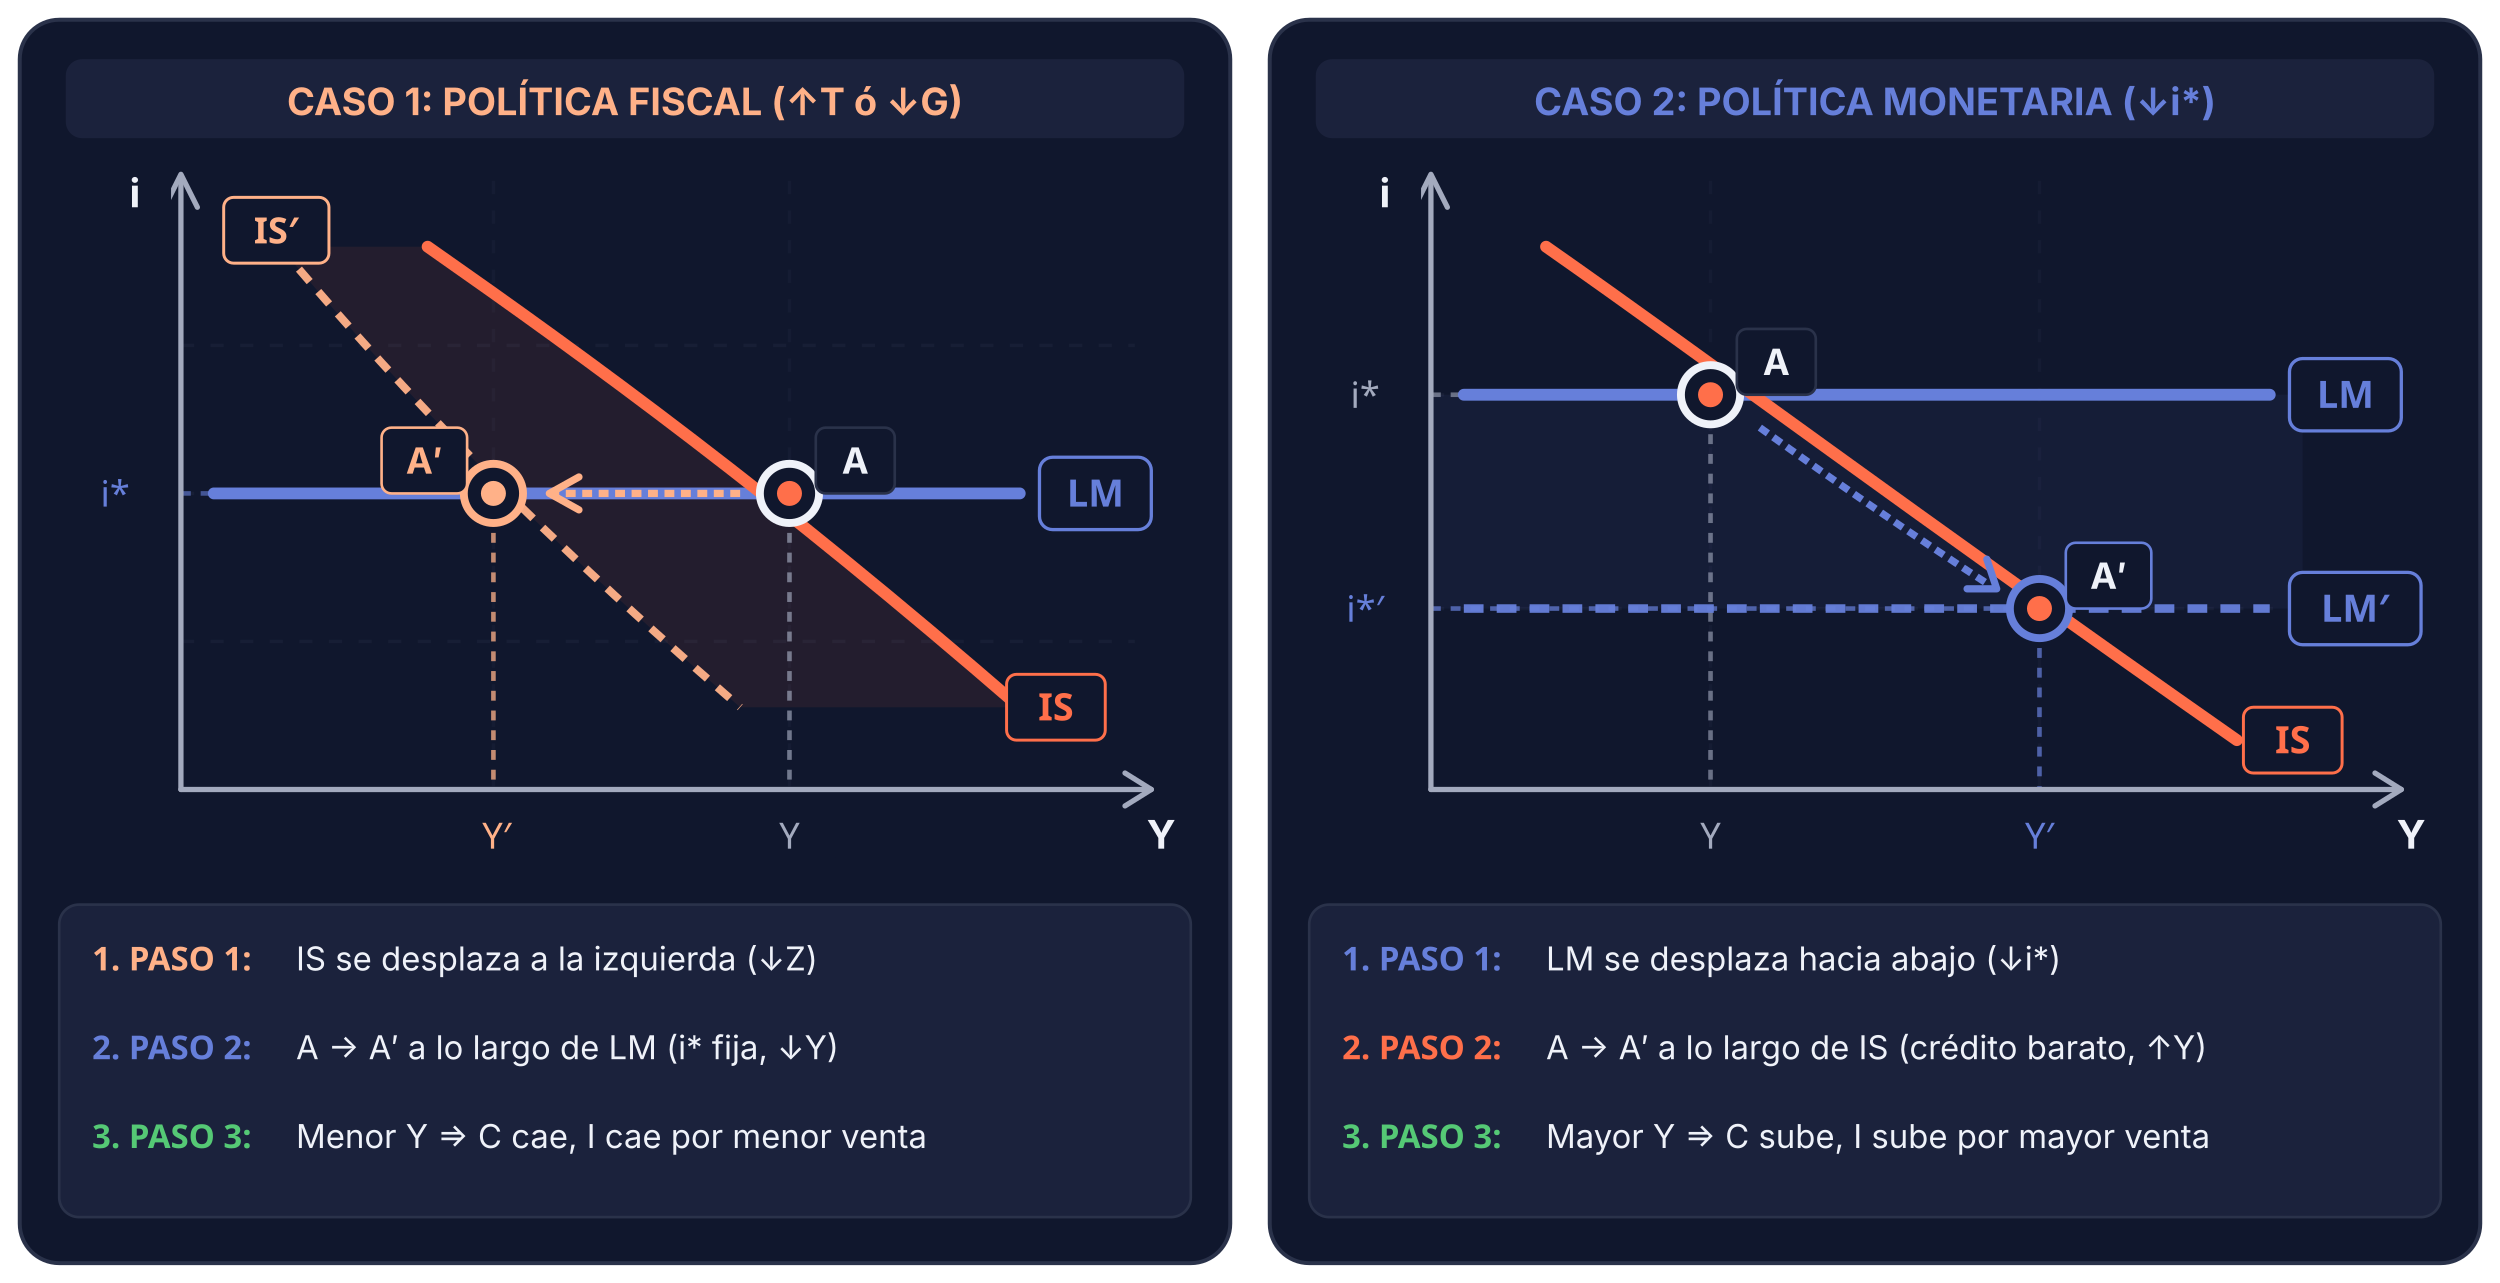
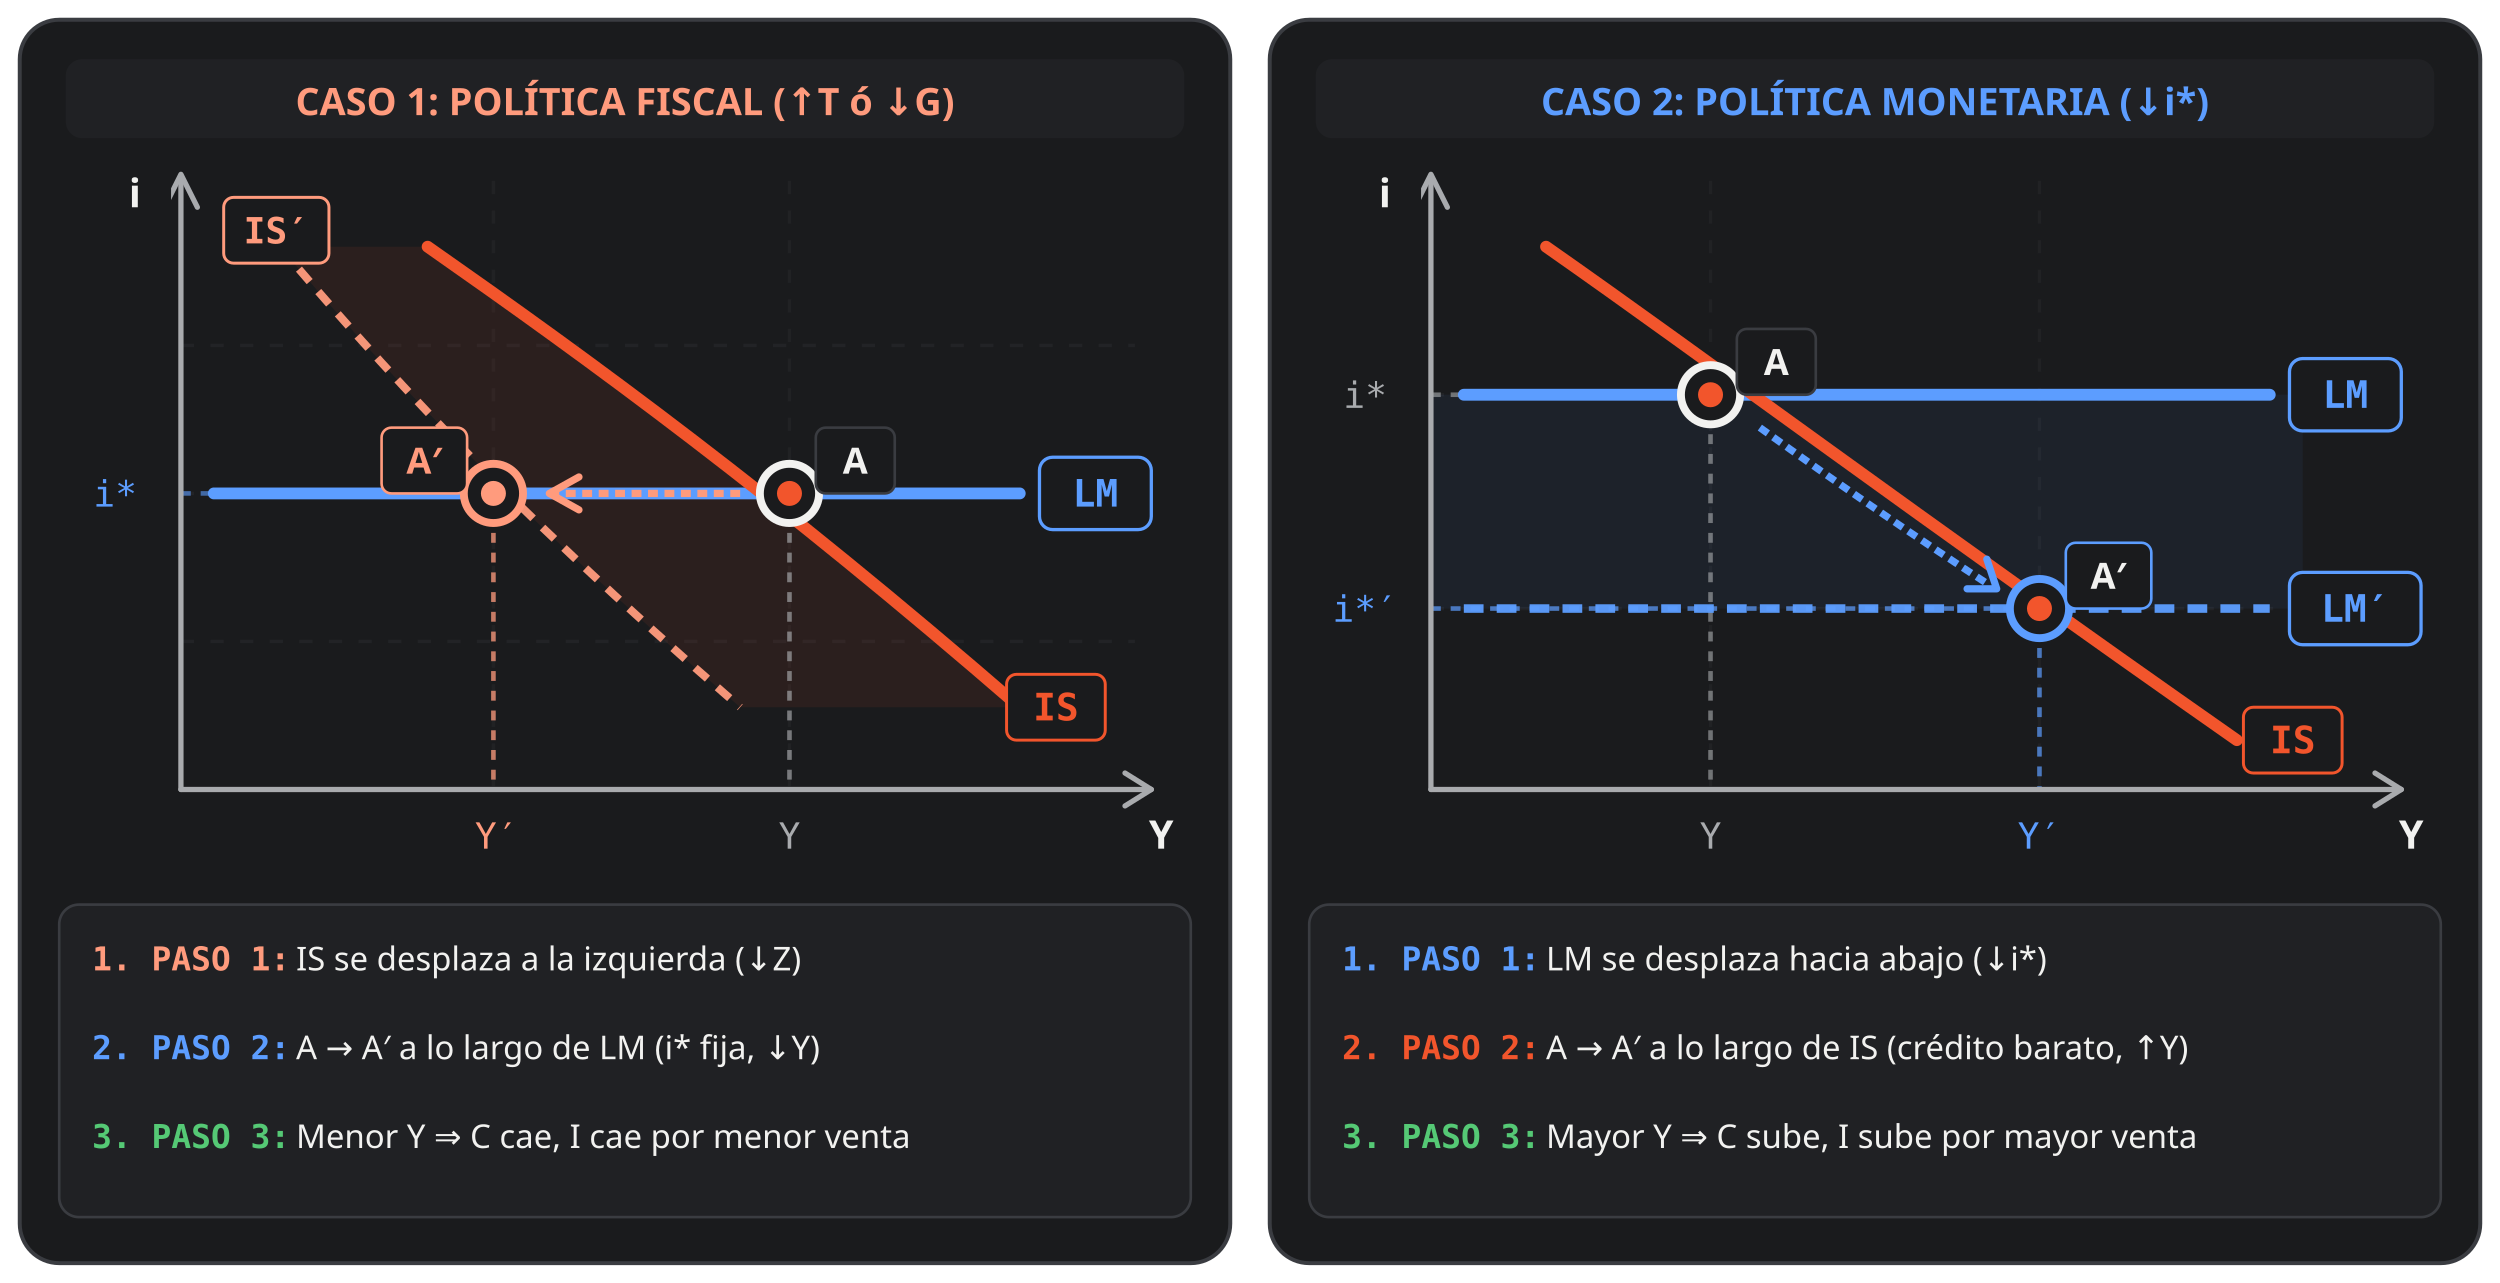
<svg xmlns="http://www.w3.org/2000/svg" viewBox="0 0 760 390" role="img" aria-labelledby="fig-pol-title fig-pol-desc">
-   <rect x="6" y="6" width="368" height="378" rx="12" fill="#10172D" stroke="#2A324A" stroke-width="1.2" />
-   <rect x="20" y="18" width="340" height="24" rx="5" fill="#1B223C" />
-   <text x="190" y="35" text-anchor="middle" font-family="Inter" font-weight="700" font-size="11.5" fill="#FFB188">CASO 1: POLÍTICA FISCAL (↑T ó ↓G)</text>
-   <path d="M55 105H345M55 150H345M55 195H345" fill="none" stroke="#2A324A" stroke-width="1" stroke-dasharray="4 5" opacity=".25" />
-   <path d="M150 55V240M240 55V240" fill="none" stroke="#2A324A" stroke-width="1" stroke-dasharray="4 5" opacity=".2" />
-   <path d="M 85 75 C 115 110, 150 150, 225 215 L 310 215 C 235 150, 180 110, 130 75 Z" fill="#FF6F4A" fill-opacity="0.08" />
-   <line x1="55" y1="150" x2="240" y2="150" stroke="#667FDA" stroke-width="1.4" stroke-dasharray="3 3" opacity=".6" />
-   <line x1="150" y1="150" x2="150" y2="240" stroke="#FFB188" stroke-width="1.4" stroke-dasharray="3 3" opacity=".75" />
-   <line x1="240" y1="150" x2="240" y2="240" stroke="#A3AABE" stroke-width="1.4" stroke-dasharray="3 3" opacity=".65" />
-   <line x1="55" y1="55" x2="55" y2="240" stroke="#A3AABE" stroke-width="1.6" stroke-linecap="round" />
-   <line x1="55" y1="240" x2="350" y2="240" stroke="#A3AABE" stroke-width="1.6" stroke-linecap="round" />
-   <path d="M50 63L55 53L60 63" fill="none" stroke="#A3AABE" stroke-width="1.6" stroke-linecap="round" stroke-linejoin="round" />
-   <path d="M342 235L350 240L342 245" fill="none" stroke="#A3AABE" stroke-width="1.6" stroke-linecap="round" stroke-linejoin="round" />
-   <rect x="30" y="50" width="22" height="18" rx="3" fill="#10172D" />
-   <text x="41" y="63" text-anchor="middle" font-family="Inter" font-weight="700" font-size="12" fill="#EFF2F9">i</text>
-   <rect x="342" y="245" width="22" height="18" rx="3" fill="#10172D" />
-   <text x="353" y="258" text-anchor="middle" font-family="Inter" font-weight="700" font-size="12" fill="#EFF2F9">Y</text>
-   <rect x="18" y="141" width="34" height="18" rx="3" fill="#10172D" />
-   <text x="35" y="154" text-anchor="middle" font-family="JetBrains Mono" font-size="11" fill="#667FDA">i*</text>
-   <rect x="135" y="245" width="32" height="18" rx="3" fill="#10172D" />
-   <text x="151" y="258" text-anchor="middle" font-family="JetBrains Mono" font-size="11" fill="#FFB188">Y′</text>
-   <rect x="226" y="245" width="28" height="18" rx="3" fill="#10172D" />
-   <text x="240" y="258" text-anchor="middle" font-family="JetBrains Mono" font-size="11" fill="#A3AABE">Y</text>
-   <line x1="65" y1="150" x2="310" y2="150" stroke="#667FDA" stroke-width="3.6" stroke-linecap="round" />
-   <rect x="316" y="139" width="34" height="22" rx="4" fill="#10172D" stroke="#667FDA" stroke-width="1" />
-   <text x="333" y="154" text-anchor="middle" font-family="JetBrains Mono" font-weight="700" font-size="11.5" fill="#667FDA">LM</text>
-   <path d="M 85 75 C 115 110, 150 150, 225 215" fill="none" stroke="#FFB188" stroke-width="2.4" stroke-dasharray="5 4" opacity=".95" />
-   <rect x="68" y="60" width="32" height="20" rx="3" fill="#10172D" stroke="#FFB188" stroke-width="0.9" />
-   <text x="84" y="74" text-anchor="middle" font-family="JetBrains Mono" font-weight="700" font-size="11" fill="#FFB188">IS′</text>
-   <path d="M 130 75 C 180 110, 235 150, 310 215" fill="none" stroke="#FF6F4A" stroke-width="3.6" stroke-linecap="round" />
-   <rect x="306" y="205" width="30" height="20" rx="3" fill="#10172D" stroke="#FF6F4A" stroke-width="0.9" />
-   <text x="321" y="219" text-anchor="middle" font-family="JetBrains Mono" font-weight="700" font-size="11.5" fill="#FF6F4A">IS</text>
-   <line x1="225" y1="150" x2="168" y2="150" stroke="#FFB188" stroke-width="2.2" stroke-dasharray="3 2" />
-   <path d="M176 145L167 150L176 155" fill="none" stroke="#FFB188" stroke-width="2.2" stroke-linecap="round" stroke-linejoin="round" />
-   <circle cx="240" cy="150" r="9" fill="#10172D" stroke="#EFF2F9" stroke-width="2.4" />
-   <circle cx="240" cy="150" r="3.8" fill="#FF6F4A" />
-   <rect x="248" y="130" width="24" height="20" rx="3" fill="#10172D" stroke="#2A324A" stroke-width="0.8" />
-   <text x="260" y="144" text-anchor="middle" font-family="Inter" font-weight="700" font-size="11" fill="#EFF2F9">A</text>
-   <circle cx="150" cy="150" r="9" fill="#10172D" stroke="#FFB188" stroke-width="2.4" />
-   <circle cx="150" cy="150" r="3.8" fill="#FFB188" />
-   <rect x="116" y="130" width="26" height="20" rx="3" fill="#10172D" stroke="#FFB188" stroke-width="0.8" />
-   <text x="129" y="144" text-anchor="middle" font-family="Inter" font-weight="700" font-size="11" fill="#FFB188">A′</text>
-   <rect x="18" y="275" width="344" height="95" rx="6" fill="#1B223C" stroke="#2A324A" stroke-width="0.8" />
-   <text x="28" y="295" font-family="JetBrains Mono" font-size="10" font-weight="700" fill="#FFB188">1. PASO 1:</text>
-   <text x="90" y="295" font-family="Inter" font-size="10" fill="#EFF2F9">IS se desplaza a la izquierda (↓Z)</text>
-   <text x="28" y="322" font-family="JetBrains Mono" font-size="10" font-weight="700" fill="#667FDA">2. PASO 2:</text>
-   <text x="90" y="322" font-family="Inter" font-size="10" fill="#EFF2F9">A → A′ a lo largo de LM (i* fija, ↓Y)</text>
-   <text x="28" y="349" font-family="JetBrains Mono" font-size="10" font-weight="700" fill="#55C975">3. PASO 3:</text>
-   <text x="90" y="349" font-family="Inter" font-size="10" fill="#EFF2F9">Menor Y ⇒ C cae, I cae por menor venta</text>
-   <rect x="386" y="6" width="368" height="378" rx="12" fill="#10172D" stroke="#2A324A" stroke-width="1.2" />
-   <rect x="400" y="18" width="340" height="24" rx="5" fill="#1B223C" />
-   <text x="570" y="35" text-anchor="middle" font-family="Inter" font-weight="700" font-size="11.5" fill="#667FDA">CASO 2: POLÍTICA MONETARIA (↓i*)</text>
-   <path d="M435 120H725M435 185H725" fill="none" stroke="#2A324A" stroke-width="1" stroke-dasharray="4 5" opacity=".25" />
-   <path d="M520 55V240M620 55V240" fill="none" stroke="#2A324A" stroke-width="1" stroke-dasharray="4 5" opacity=".2" />
-   <rect x="435" y="120" width="265" height="65" fill="#667FDA" fill-opacity="0.06" />
-   <line x1="435" y1="120" x2="520" y2="120" stroke="#A3AABE" stroke-width="1.4" stroke-dasharray="3 3" opacity=".6" />
-   <line x1="435" y1="185" x2="620" y2="185" stroke="#667FDA" stroke-width="1.4" stroke-dasharray="3 3" opacity=".7" />
-   <line x1="520" y1="120" x2="520" y2="240" stroke="#A3AABE" stroke-width="1.4" stroke-dasharray="3 3" opacity=".6" />
-   <line x1="620" y1="185" x2="620" y2="240" stroke="#667FDA" stroke-width="1.4" stroke-dasharray="3 3" opacity=".7" />
-   <line x1="435" y1="55" x2="435" y2="240" stroke="#A3AABE" stroke-width="1.6" stroke-linecap="round" />
-   <line x1="435" y1="240" x2="730" y2="240" stroke="#A3AABE" stroke-width="1.6" stroke-linecap="round" />
-   <path d="M430 63L435 53L440 63" fill="none" stroke="#A3AABE" stroke-width="1.6" stroke-linecap="round" stroke-linejoin="round" />
-   <path d="M722 235L730 240L722 245" fill="none" stroke="#A3AABE" stroke-width="1.6" stroke-linecap="round" stroke-linejoin="round" />
-   <rect x="410" y="50" width="22" height="18" rx="3" fill="#10172D" />
-   <text x="421" y="63" text-anchor="middle" font-family="Inter" font-weight="700" font-size="12" fill="#EFF2F9">i</text>
-   <rect x="722" y="245" width="22" height="18" rx="3" fill="#10172D" />
-   <text x="733" y="258" text-anchor="middle" font-family="Inter" font-weight="700" font-size="12" fill="#EFF2F9">Y</text>
-   <rect x="398" y="111" width="34" height="18" rx="3" fill="#10172D" />
-   <text x="415" y="124" text-anchor="middle" font-family="JetBrains Mono" font-size="11" fill="#A3AABE">i*</text>
-   <rect x="398" y="176" width="34" height="18" rx="3" fill="#10172D" />
-   <text x="415" y="189" text-anchor="middle" font-family="JetBrains Mono" font-size="11" fill="#667FDA">i*′</text>
-   <rect x="506" y="245" width="28" height="18" rx="3" fill="#10172D" />
-   <text x="520" y="258" text-anchor="middle" font-family="JetBrains Mono" font-size="11" fill="#A3AABE">Y</text>
-   <rect x="604" y="245" width="32" height="18" rx="3" fill="#10172D" />
-   <text x="620" y="258" text-anchor="middle" font-family="JetBrains Mono" font-size="11" fill="#667FDA">Y′</text>
-   <line x1="445" y1="120" x2="690" y2="120" stroke="#667FDA" stroke-width="3.6" stroke-linecap="round" />
-   <rect x="696" y="109" width="34" height="22" rx="4" fill="#10172D" stroke="#667FDA" stroke-width="1" />
-   <text x="713" y="124" text-anchor="middle" font-family="JetBrains Mono" font-weight="700" font-size="11.5" fill="#667FDA">LM</text>
-   <line x1="445" y1="185" x2="690" y2="185" stroke="#667FDA" stroke-width="2.6" stroke-dasharray="6 4" opacity=".95" />
-   <rect x="696" y="174" width="40" height="22" rx="4" fill="#10172D" stroke="#667FDA" stroke-width="1" />
-   <text x="716" y="189" text-anchor="middle" font-family="JetBrains Mono" font-weight="700" font-size="11.5" fill="#667FDA">LM′</text>
-   <path d="M 470 75 C 520 110, 580 155, 680 225" fill="none" stroke="#FF6F4A" stroke-width="3.6" stroke-linecap="round" />
-   <rect x="682" y="215" width="30" height="20" rx="3" fill="#10172D" stroke="#FF6F4A" stroke-width="0.9" />
-   <text x="697" y="229" text-anchor="middle" font-family="JetBrains Mono" font-weight="700" font-size="11.5" fill="#FF6F4A">IS</text>
-   <path d="M 535 130 C 560 148, 585 165, 605 178" fill="none" stroke="#667FDA" stroke-width="2.2" stroke-dasharray="3 2" />
-   <path d="M 598 179 L 607 179 L 604 170" fill="none" stroke="#667FDA" stroke-width="2.2" stroke-linecap="round" stroke-linejoin="round" />
-   <circle cx="520" cy="120" r="9" fill="#10172D" stroke="#EFF2F9" stroke-width="2.4" />
-   <circle cx="520" cy="120" r="3.8" fill="#FF6F4A" />
-   <rect x="528" y="100" width="24" height="20" rx="3" fill="#10172D" stroke="#2A324A" stroke-width="0.8" />
-   <text x="540" y="114" text-anchor="middle" font-family="Inter" font-weight="700" font-size="11" fill="#EFF2F9">A</text>
-   <circle cx="620" cy="185" r="9" fill="#10172D" stroke="#667FDA" stroke-width="2.4" />
-   <circle cx="620" cy="185" r="3.8" fill="#FF6F4A" />
-   <rect x="628" y="165" width="26" height="20" rx="3" fill="#10172D" stroke="#667FDA" stroke-width="0.8" />
-   <text x="641" y="179" text-anchor="middle" font-family="Inter" font-weight="700" font-size="11" fill="#EFF2F9">A′</text>
-   <rect x="398" y="275" width="344" height="95" rx="6" fill="#1B223C" stroke="#2A324A" stroke-width="0.8" />
-   <text x="408" y="295" font-family="JetBrains Mono" font-size="10" font-weight="700" fill="#667FDA">1. PASO 1:</text>
-   <text x="470" y="295" font-family="Inter" font-size="10" fill="#EFF2F9">LM se desplaza hacia abajo (↓i*)</text>
-   <text x="408" y="322" font-family="JetBrains Mono" font-size="10" font-weight="700" fill="#FF6F4A">2. PASO 2:</text>
-   <text x="470" y="322" font-family="Inter" font-size="10" fill="#EFF2F9">A → A′ a lo largo de IS (crédito barato, ↑Y)</text>
-   <text x="408" y="349" font-family="JetBrains Mono" font-size="10" font-weight="700" fill="#55C975">3. PASO 3:</text>
-   <text x="470" y="349" font-family="Inter" font-size="10" fill="#EFF2F9">Mayor Y ⇒ C sube, I sube por mayor venta</text>
+   <rect x="6" y="6" width="368" height="378" rx="12" fill="#1A1B1D" stroke="#3A3C41" stroke-width="1.2" />
+   <rect x="20" y="18" width="340" height="24" rx="5" fill="#202124" />
+   <text x="190" y="35" text-anchor="middle" font-family="Archivo, sans-serif" font-weight="700" font-size="11.5" fill="#FF9B7D">CASO 1: POLÍTICA FISCAL (↑T ó ↓G)</text>
+   <path d="M55 105H345M55 150H345M55 195H345" fill="none" stroke="#3A3C41" stroke-width="1" stroke-dasharray="4 5" opacity=".25" />
+   <path d="M150 55V240M240 55V240" fill="none" stroke="#3A3C41" stroke-width="1" stroke-dasharray="4 5" opacity=".2" />
+   <path d="M 85 75 C 115 110, 150 150, 225 215 L 310 215 C 235 150, 180 110, 130 75 Z" fill="#F2552C" fill-opacity="0.08" />
+   <line x1="55" y1="150" x2="240" y2="150" stroke="#5C9DFF" stroke-width="1.4" stroke-dasharray="3 3" opacity=".6" />
+   <line x1="150" y1="150" x2="150" y2="240" stroke="#FF9B7D" stroke-width="1.4" stroke-dasharray="3 3" opacity=".75" />
+   <line x1="240" y1="150" x2="240" y2="240" stroke="#A9ABAE" stroke-width="1.4" stroke-dasharray="3 3" opacity=".65" />
+   <line x1="55" y1="55" x2="55" y2="240" stroke="#A9ABAE" stroke-width="1.6" stroke-linecap="round" />
+   <line x1="55" y1="240" x2="350" y2="240" stroke="#A9ABAE" stroke-width="1.6" stroke-linecap="round" />
+   <path d="M50 63L55 53L60 63" fill="none" stroke="#A9ABAE" stroke-width="1.6" stroke-linecap="round" stroke-linejoin="round" />
+   <path d="M342 235L350 240L342 245" fill="none" stroke="#A9ABAE" stroke-width="1.6" stroke-linecap="round" stroke-linejoin="round" />
+   <rect x="30" y="50" width="22" height="18" rx="3" fill="#1A1B1D" />
+   <text x="41" y="63" text-anchor="middle" font-family="Archivo, sans-serif" font-weight="700" font-size="12" fill="#F2F2F0">i</text>
+   <rect x="342" y="245" width="22" height="18" rx="3" fill="#1A1B1D" />
+   <text x="353" y="258" text-anchor="middle" font-family="Archivo, sans-serif" font-weight="700" font-size="12" fill="#F2F2F0">Y</text>
+   <rect x="18" y="141" width="34" height="18" rx="3" fill="#1A1B1D" />
+   <text x="35" y="154" text-anchor="middle" font-family="Azeret Mono, monospace" font-size="11" fill="#5C9DFF">i*</text>
+   <rect x="135" y="245" width="32" height="18" rx="3" fill="#1A1B1D" />
+   <text x="151" y="258" text-anchor="middle" font-family="Azeret Mono, monospace" font-size="11" fill="#FF9B7D">Y′</text>
+   <rect x="226" y="245" width="28" height="18" rx="3" fill="#1A1B1D" />
+   <text x="240" y="258" text-anchor="middle" font-family="Azeret Mono, monospace" font-size="11" fill="#A9ABAE">Y</text>
+   <line x1="65" y1="150" x2="310" y2="150" stroke="#5C9DFF" stroke-width="3.6" stroke-linecap="round" />
+   <rect x="316" y="139" width="34" height="22" rx="4" fill="#1A1B1D" stroke="#5C9DFF" stroke-width="1" />
+   <text x="333" y="154" text-anchor="middle" font-family="Azeret Mono, monospace" font-weight="700" font-size="11.5" fill="#5C9DFF">LM</text>
+   <path d="M 85 75 C 115 110, 150 150, 225 215" fill="none" stroke="#FF9B7D" stroke-width="2.4" stroke-dasharray="5 4" opacity=".95" />
+   <rect x="68" y="60" width="32" height="20" rx="3" fill="#1A1B1D" stroke="#FF9B7D" stroke-width="0.9" />
+   <text x="84" y="74" text-anchor="middle" font-family="Azeret Mono, monospace" font-weight="700" font-size="11" fill="#FF9B7D">IS′</text>
+   <path d="M 130 75 C 180 110, 235 150, 310 215" fill="none" stroke="#F2552C" stroke-width="3.6" stroke-linecap="round" />
+   <rect x="306" y="205" width="30" height="20" rx="3" fill="#1A1B1D" stroke="#F2552C" stroke-width="0.9" />
+   <text x="321" y="219" text-anchor="middle" font-family="Azeret Mono, monospace" font-weight="700" font-size="11.5" fill="#F2552C">IS</text>
+   <line x1="225" y1="150" x2="168" y2="150" stroke="#FF9B7D" stroke-width="2.2" stroke-dasharray="3 2" />
+   <path d="M176 145L167 150L176 155" fill="none" stroke="#FF9B7D" stroke-width="2.2" stroke-linecap="round" stroke-linejoin="round" />
+   <circle cx="240" cy="150" r="9" fill="#1A1B1D" stroke="#F2F2F0" stroke-width="2.4" />
+   <circle cx="240" cy="150" r="3.8" fill="#F2552C" />
+   <rect x="248" y="130" width="24" height="20" rx="3" fill="#1A1B1D" stroke="#3A3C41" stroke-width="0.8" />
+   <text x="260" y="144" text-anchor="middle" font-family="Archivo, sans-serif" font-weight="700" font-size="11" fill="#F2F2F0">A</text>
+   <circle cx="150" cy="150" r="9" fill="#1A1B1D" stroke="#FF9B7D" stroke-width="2.4" />
+   <circle cx="150" cy="150" r="3.8" fill="#FF9B7D" />
+   <rect x="116" y="130" width="26" height="20" rx="3" fill="#1A1B1D" stroke="#FF9B7D" stroke-width="0.8" />
+   <text x="129" y="144" text-anchor="middle" font-family="Archivo, sans-serif" font-weight="700" font-size="11" fill="#FF9B7D">A′</text>
+   <rect x="18" y="275" width="344" height="95" rx="6" fill="#202124" stroke="#3A3C41" stroke-width="0.8" />
+   <text x="28" y="295" font-family="Azeret Mono, monospace" font-size="10" font-weight="700" fill="#FF9B7D">1. PASO 1:</text>
+   <text x="90" y="295" font-family="Archivo, sans-serif" font-size="10" fill="#F2F2F0">IS se desplaza a la izquierda (↓Z)</text>
+   <text x="28" y="322" font-family="Azeret Mono, monospace" font-size="10" font-weight="700" fill="#5C9DFF">2. PASO 2:</text>
+   <text x="90" y="322" font-family="Archivo, sans-serif" font-size="10" fill="#F2F2F0">A → A′ a lo largo de LM (i* fija, ↓Y)</text>
+   <text x="28" y="349" font-family="Azeret Mono, monospace" font-size="10" font-weight="700" fill="#55C975">3. PASO 3:</text>
+   <text x="90" y="349" font-family="Archivo, sans-serif" font-size="10" fill="#F2F2F0">Menor Y ⇒ C cae, I cae por menor venta</text>
+   <rect x="386" y="6" width="368" height="378" rx="12" fill="#1A1B1D" stroke="#3A3C41" stroke-width="1.2" />
+   <rect x="400" y="18" width="340" height="24" rx="5" fill="#202124" />
+   <text x="570" y="35" text-anchor="middle" font-family="Archivo, sans-serif" font-weight="700" font-size="11.5" fill="#5C9DFF">CASO 2: POLÍTICA MONETARIA (↓i*)</text>
+   <path d="M435 120H725M435 185H725" fill="none" stroke="#3A3C41" stroke-width="1" stroke-dasharray="4 5" opacity=".25" />
+   <path d="M520 55V240M620 55V240" fill="none" stroke="#3A3C41" stroke-width="1" stroke-dasharray="4 5" opacity=".2" />
+   <rect x="435" y="120" width="265" height="65" fill="#5C9DFF" fill-opacity="0.06" />
+   <line x1="435" y1="120" x2="520" y2="120" stroke="#A9ABAE" stroke-width="1.4" stroke-dasharray="3 3" opacity=".6" />
+   <line x1="435" y1="185" x2="620" y2="185" stroke="#5C9DFF" stroke-width="1.4" stroke-dasharray="3 3" opacity=".7" />
+   <line x1="520" y1="120" x2="520" y2="240" stroke="#A9ABAE" stroke-width="1.4" stroke-dasharray="3 3" opacity=".6" />
+   <line x1="620" y1="185" x2="620" y2="240" stroke="#5C9DFF" stroke-width="1.4" stroke-dasharray="3 3" opacity=".7" />
+   <line x1="435" y1="55" x2="435" y2="240" stroke="#A9ABAE" stroke-width="1.6" stroke-linecap="round" />
+   <line x1="435" y1="240" x2="730" y2="240" stroke="#A9ABAE" stroke-width="1.6" stroke-linecap="round" />
+   <path d="M430 63L435 53L440 63" fill="none" stroke="#A9ABAE" stroke-width="1.6" stroke-linecap="round" stroke-linejoin="round" />
+   <path d="M722 235L730 240L722 245" fill="none" stroke="#A9ABAE" stroke-width="1.6" stroke-linecap="round" stroke-linejoin="round" />
+   <rect x="410" y="50" width="22" height="18" rx="3" fill="#1A1B1D" />
+   <text x="421" y="63" text-anchor="middle" font-family="Archivo, sans-serif" font-weight="700" font-size="12" fill="#F2F2F0">i</text>
+   <rect x="722" y="245" width="22" height="18" rx="3" fill="#1A1B1D" />
+   <text x="733" y="258" text-anchor="middle" font-family="Archivo, sans-serif" font-weight="700" font-size="12" fill="#F2F2F0">Y</text>
+   <rect x="398" y="111" width="34" height="18" rx="3" fill="#1A1B1D" />
+   <text x="415" y="124" text-anchor="middle" font-family="Azeret Mono, monospace" font-size="11" fill="#A9ABAE">i*</text>
+   <rect x="398" y="176" width="34" height="18" rx="3" fill="#1A1B1D" />
+   <text x="415" y="189" text-anchor="middle" font-family="Azeret Mono, monospace" font-size="11" fill="#5C9DFF">i*′</text>
+   <rect x="506" y="245" width="28" height="18" rx="3" fill="#1A1B1D" />
+   <text x="520" y="258" text-anchor="middle" font-family="Azeret Mono, monospace" font-size="11" fill="#A9ABAE">Y</text>
+   <rect x="604" y="245" width="32" height="18" rx="3" fill="#1A1B1D" />
+   <text x="620" y="258" text-anchor="middle" font-family="Azeret Mono, monospace" font-size="11" fill="#5C9DFF">Y′</text>
+   <line x1="445" y1="120" x2="690" y2="120" stroke="#5C9DFF" stroke-width="3.6" stroke-linecap="round" />
+   <rect x="696" y="109" width="34" height="22" rx="4" fill="#1A1B1D" stroke="#5C9DFF" stroke-width="1" />
+   <text x="713" y="124" text-anchor="middle" font-family="Azeret Mono, monospace" font-weight="700" font-size="11.5" fill="#5C9DFF">LM</text>
+   <line x1="445" y1="185" x2="690" y2="185" stroke="#5C9DFF" stroke-width="2.6" stroke-dasharray="6 4" opacity=".95" />
+   <rect x="696" y="174" width="40" height="22" rx="4" fill="#1A1B1D" stroke="#5C9DFF" stroke-width="1" />
+   <text x="716" y="189" text-anchor="middle" font-family="Azeret Mono, monospace" font-weight="700" font-size="11.5" fill="#5C9DFF">LM′</text>
+   <path d="M 470 75 C 520 110, 580 155, 680 225" fill="none" stroke="#F2552C" stroke-width="3.6" stroke-linecap="round" />
+   <rect x="682" y="215" width="30" height="20" rx="3" fill="#1A1B1D" stroke="#F2552C" stroke-width="0.9" />
+   <text x="697" y="229" text-anchor="middle" font-family="Azeret Mono, monospace" font-weight="700" font-size="11.5" fill="#F2552C">IS</text>
+   <path d="M 535 130 C 560 148, 585 165, 605 178" fill="none" stroke="#5C9DFF" stroke-width="2.2" stroke-dasharray="3 2" />
+   <path d="M 598 179 L 607 179 L 604 170" fill="none" stroke="#5C9DFF" stroke-width="2.2" stroke-linecap="round" stroke-linejoin="round" />
+   <circle cx="520" cy="120" r="9" fill="#1A1B1D" stroke="#F2F2F0" stroke-width="2.4" />
+   <circle cx="520" cy="120" r="3.8" fill="#F2552C" />
+   <rect x="528" y="100" width="24" height="20" rx="3" fill="#1A1B1D" stroke="#3A3C41" stroke-width="0.8" />
+   <text x="540" y="114" text-anchor="middle" font-family="Archivo, sans-serif" font-weight="700" font-size="11" fill="#F2F2F0">A</text>
+   <circle cx="620" cy="185" r="9" fill="#1A1B1D" stroke="#5C9DFF" stroke-width="2.4" />
+   <circle cx="620" cy="185" r="3.8" fill="#F2552C" />
+   <rect x="628" y="165" width="26" height="20" rx="3" fill="#1A1B1D" stroke="#5C9DFF" stroke-width="0.8" />
+   <text x="641" y="179" text-anchor="middle" font-family="Archivo, sans-serif" font-weight="700" font-size="11" fill="#F2F2F0">A′</text>
+   <rect x="398" y="275" width="344" height="95" rx="6" fill="#202124" stroke="#3A3C41" stroke-width="0.8" />
+   <text x="408" y="295" font-family="Azeret Mono, monospace" font-size="10" font-weight="700" fill="#5C9DFF">1. PASO 1:</text>
+   <text x="470" y="295" font-family="Archivo, sans-serif" font-size="10" fill="#F2F2F0">LM se desplaza hacia abajo (↓i*)</text>
+   <text x="408" y="322" font-family="Azeret Mono, monospace" font-size="10" font-weight="700" fill="#F2552C">2. PASO 2:</text>
+   <text x="470" y="322" font-family="Archivo, sans-serif" font-size="10" fill="#F2F2F0">A → A′ a lo largo de IS (crédito barato, ↑Y)</text>
+   <text x="408" y="349" font-family="Azeret Mono, monospace" font-size="10" font-weight="700" fill="#55C975">3. PASO 3:</text>
+   <text x="470" y="349" font-family="Archivo, sans-serif" font-size="10" fill="#F2F2F0">Mayor Y ⇒ C sube, I sube por mayor venta</text>
</svg>
